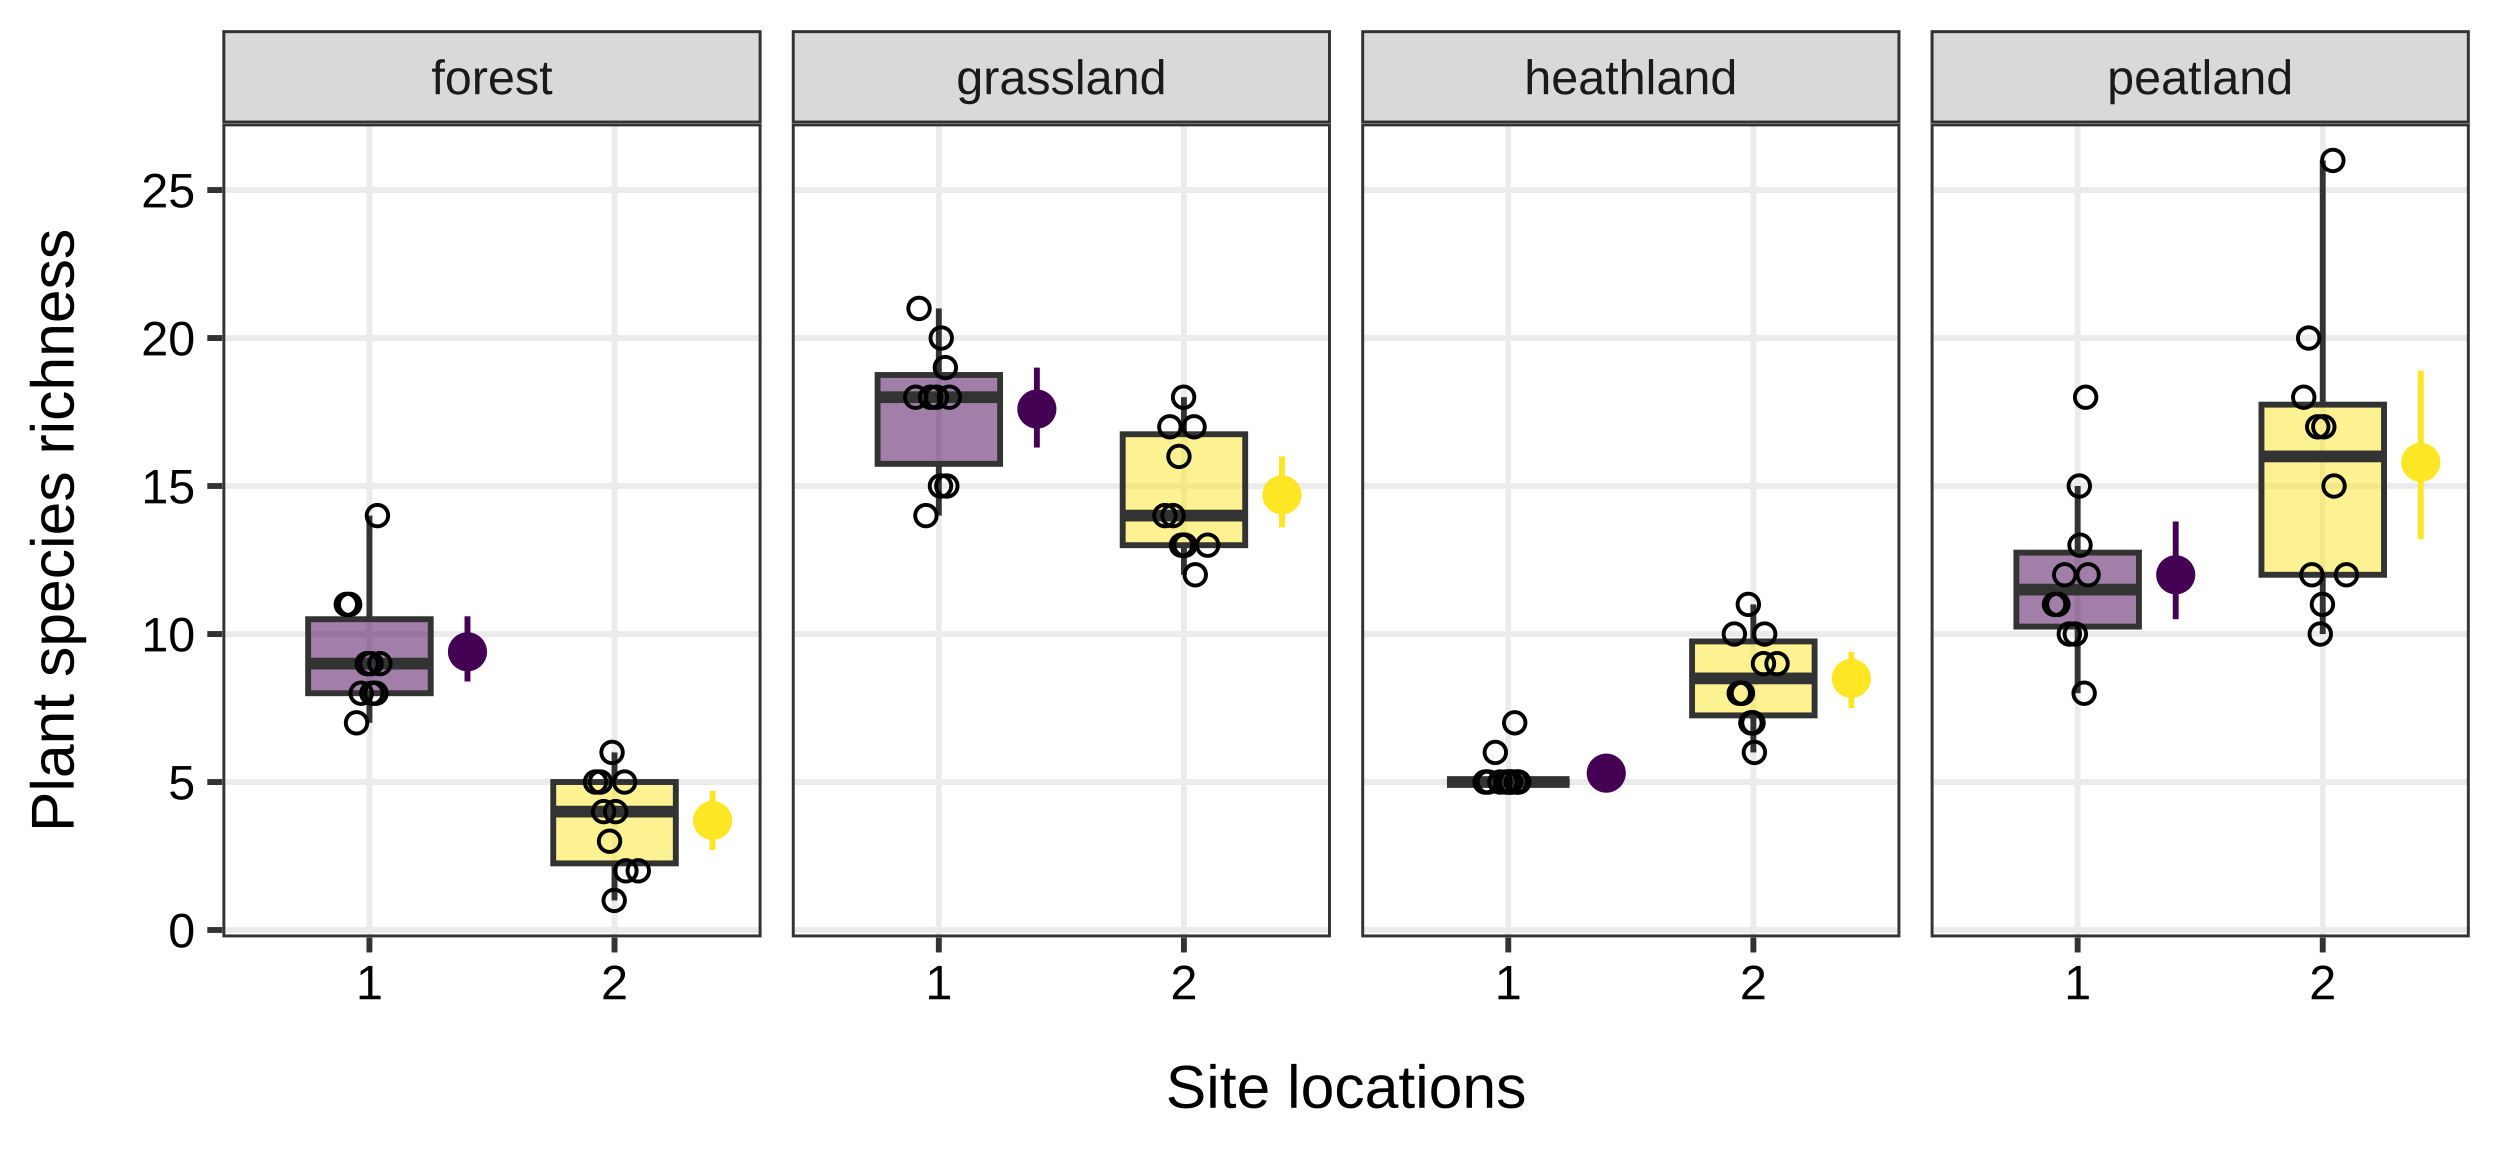
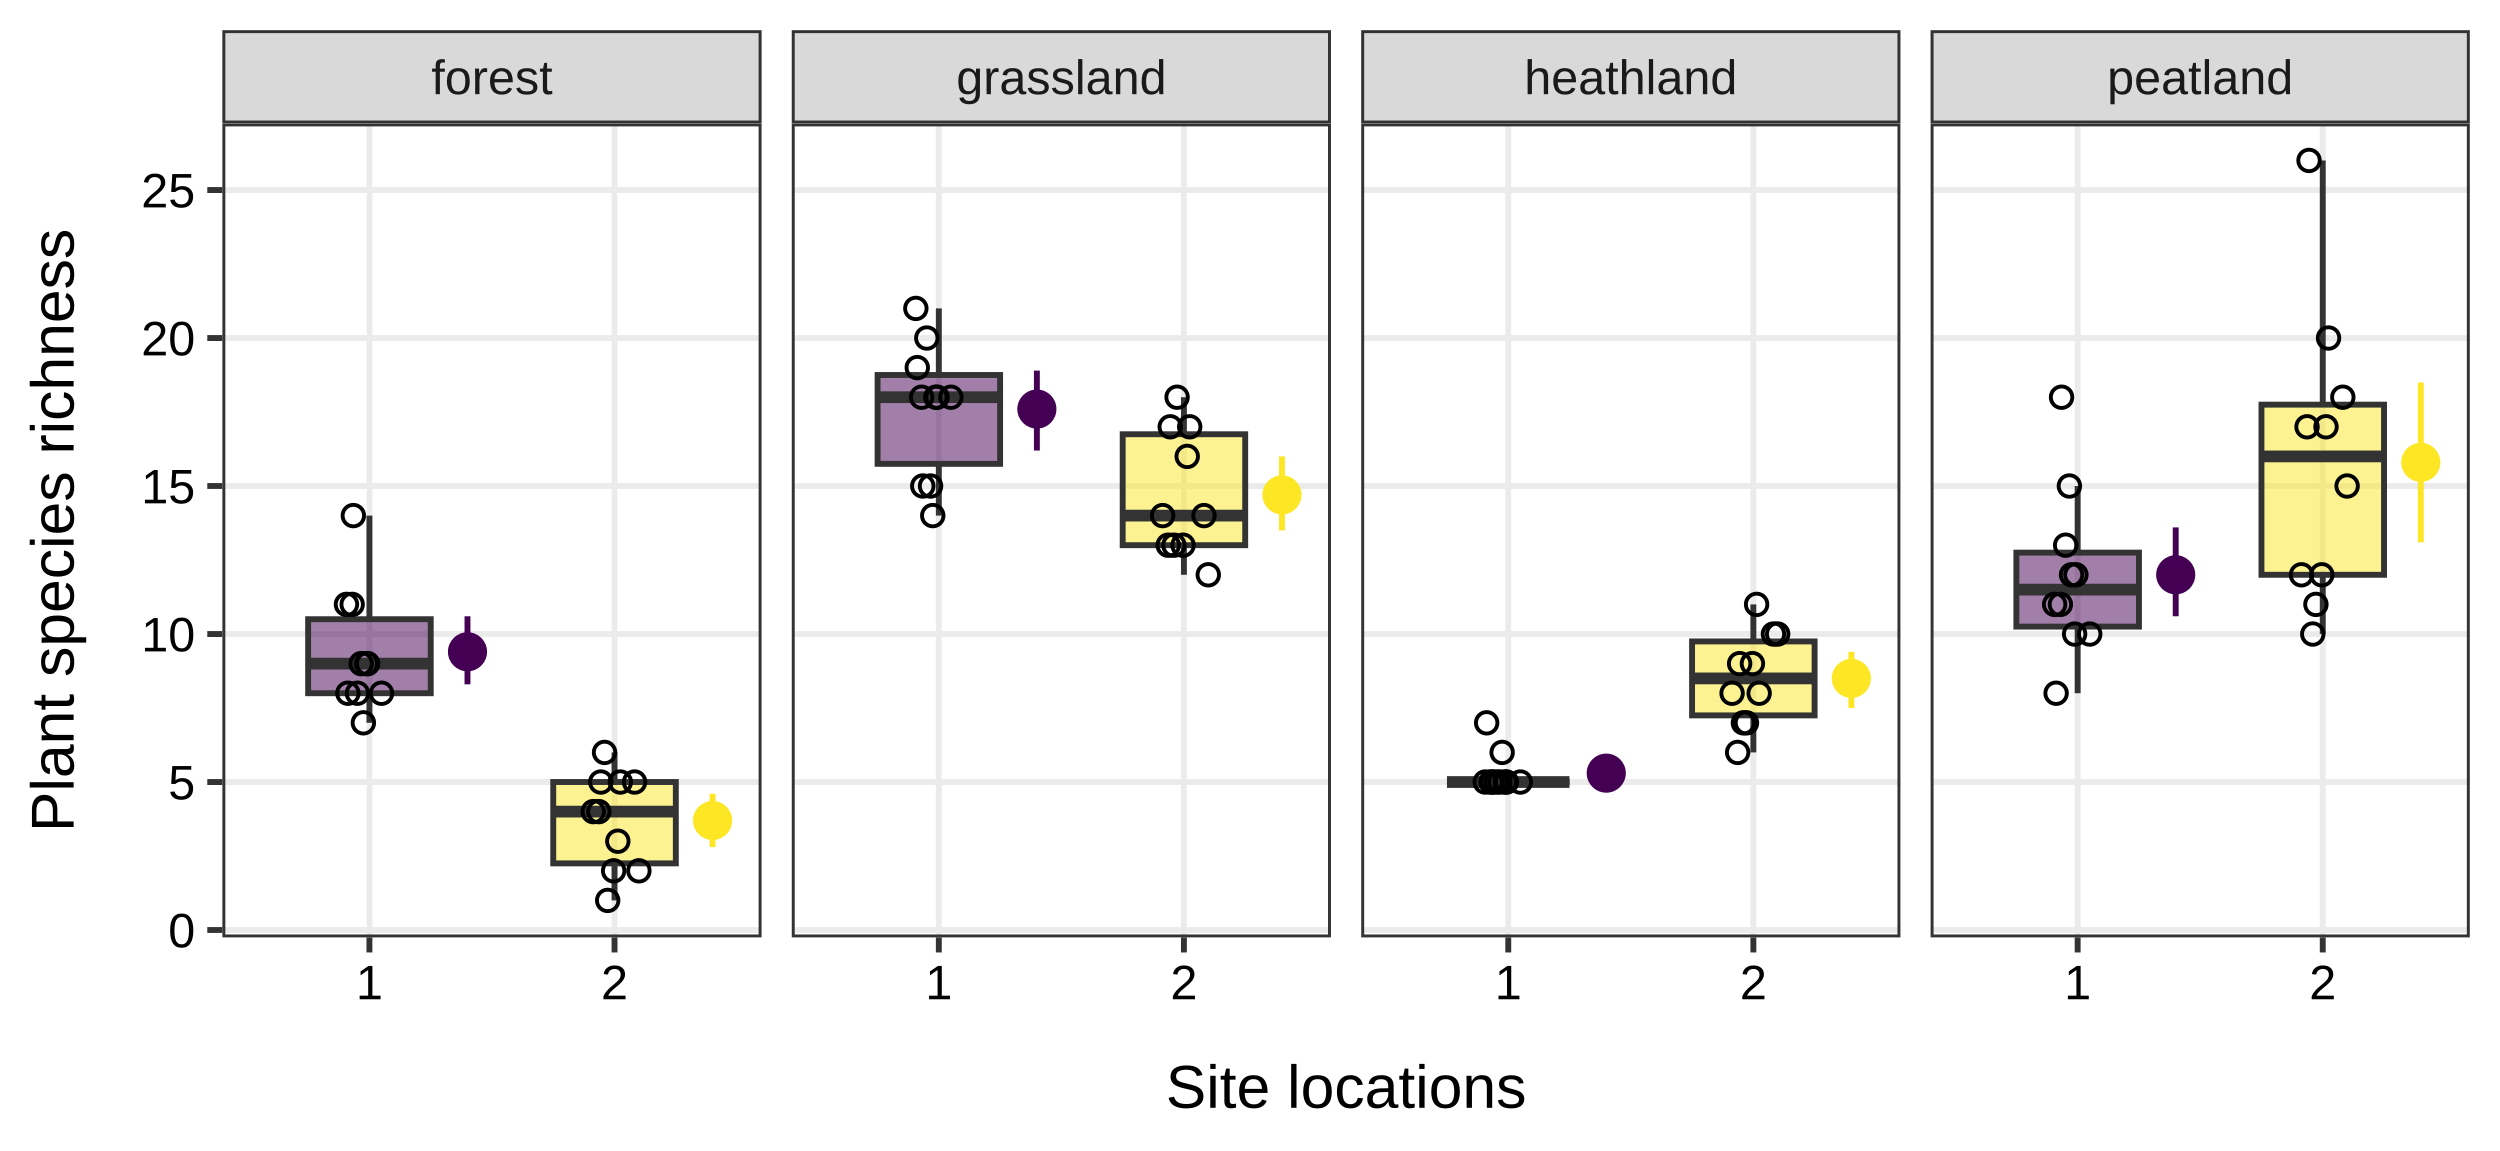
<svg xmlns="http://www.w3.org/2000/svg" width="453.60pt" height="208.80pt" viewBox="0 0 453.60 208.80">
  <g class="svglite">
    <defs>
      <style type="text/css">
    .svglite line, .svglite polyline, .svglite polygon, .svglite path, .svglite rect, .svglite circle {
      fill: none;
      stroke: #000000;
      stroke-linecap: round;
      stroke-linejoin: round;
      stroke-miterlimit: 10.00;
    }
    .svglite text {
      white-space: pre;
    }
    .svglite g.glyphgroup path {
      fill: inherit;
      stroke: none;
    }
  </style>
    </defs>
    <rect width="100%" height="100%" style="stroke: none; fill: #FFFFFF;" />
    <defs>
      <clipPath id="cpMC4wMHw0NTMuNjB8MC4wMHwyMDguODA=">
        <rect x="0.00" y="0.00" width="453.60" height="208.80" />
      </clipPath>
    </defs>
    <g clip-path="url(#cpMC4wMHw0NTMuNjB8MC4wMHwyMDguODA=)">
      <rect x="0.00" y="0.00" width="453.60" height="208.80" style="stroke-width: 1.07; stroke: #FFFFFF; fill: #FFFFFF;" />
    </g>
    <defs>
      <clipPath id="cpNDAuMzV8MTM4LjE4fDIyLjQwfDE3MC4wOA==">
        <rect x="40.35" y="22.40" width="97.83" height="147.68" />
      </clipPath>
    </defs>
    <g clip-path="url(#cpNDAuMzV8MTM4LjE4fDIyLjQwfDE3MC4wOA==)">
      <rect x="40.35" y="22.40" width="97.83" height="147.68" style="stroke-width: 1.07; stroke: none; fill: #FFFFFF;" />
      <polyline points="40.35,168.74 138.18,168.74 " style="stroke-width: 1.07; stroke: #EBEBEB; stroke-linecap: butt;" />
      <polyline points="40.35,141.89 138.18,141.89 " style="stroke-width: 1.07; stroke: #EBEBEB; stroke-linecap: butt;" />
      <polyline points="40.35,115.04 138.18,115.04 " style="stroke-width: 1.07; stroke: #EBEBEB; stroke-linecap: butt;" />
      <polyline points="40.35,88.18 138.18,88.18 " style="stroke-width: 1.07; stroke: #EBEBEB; stroke-linecap: butt;" />
      <polyline points="40.35,61.33 138.18,61.33 " style="stroke-width: 1.07; stroke: #EBEBEB; stroke-linecap: butt;" />
      <polyline points="40.35,34.48 138.18,34.48 " style="stroke-width: 1.07; stroke: #EBEBEB; stroke-linecap: butt;" />
      <polyline points="67.03,170.08 67.03,22.40 " style="stroke-width: 1.07; stroke: #EBEBEB; stroke-linecap: butt;" />
      <polyline points="111.50,170.08 111.50,22.40 " style="stroke-width: 1.07; stroke: #EBEBEB; stroke-linecap: butt;" />
      <line x1="67.03" y1="112.35" x2="67.03" y2="93.55" style="stroke-width: 1.07; stroke: #333333; stroke-linecap: butt;" />
      <line x1="67.03" y1="125.78" x2="67.03" y2="131.15" style="stroke-width: 1.07; stroke: #333333; stroke-linecap: butt;" />
      <polygon points="55.91,112.35 55.91,125.78 78.15,125.78 78.15,112.35 55.91,112.35 " style="stroke-width: 1.07; stroke: #333333; stroke-linecap: butt; stroke-linejoin: miter; fill: #440154; fill-opacity: 0.50;" />
      <line x1="55.91" y1="120.41" x2="78.15" y2="120.41" style="stroke-width: 2.13; stroke: #333333; stroke-linecap: butt; stroke-linejoin: miter;" />
      <line x1="111.50" y1="141.89" x2="111.50" y2="136.52" style="stroke-width: 1.07; stroke: #333333; stroke-linecap: butt;" />
      <line x1="111.50" y1="156.65" x2="111.50" y2="163.37" style="stroke-width: 1.07; stroke: #333333; stroke-linecap: butt;" />
      <polygon points="100.38,141.89 100.38,156.65 122.62,156.65 122.62,141.89 100.38,141.89 " style="stroke-width: 1.07; stroke: #333333; stroke-linecap: butt; stroke-linejoin: miter; fill: #FDE725; fill-opacity: 0.50;" />
      <line x1="100.38" y1="147.26" x2="122.62" y2="147.26" style="stroke-width: 2.13; stroke: #333333; stroke-linecap: butt; stroke-linejoin: miter;" />
-       <circle cx="62.83" cy="109.66" r="1.95" style="stroke-width: 0.71;" />
-       <circle cx="66.61" cy="120.41" r="1.95" style="stroke-width: 0.71;" />
-       <circle cx="63.44" cy="109.66" r="1.95" style="stroke-width: 0.71;" />
-       <circle cx="68.48" cy="93.55" r="1.95" style="stroke-width: 0.71;" />
-       <circle cx="67.33" cy="120.41" r="1.95" style="stroke-width: 0.71;" />
-       <circle cx="68.21" cy="125.78" r="1.95" style="stroke-width: 0.71;" />
-       <circle cx="67.47" cy="125.78" r="1.95" style="stroke-width: 0.71;" />
-       <circle cx="68.93" cy="120.41" r="1.95" style="stroke-width: 0.71;" />
-       <circle cx="64.69" cy="131.15" r="1.95" style="stroke-width: 0.71;" />
-       <circle cx="65.53" cy="125.78" r="1.95" style="stroke-width: 0.71;" />
-       <circle cx="113.33" cy="141.89" r="1.95" style="stroke-width: 0.71;" />
-       <circle cx="108.05" cy="141.89" r="1.95" style="stroke-width: 0.71;" />
-       <circle cx="109.53" cy="147.26" r="1.95" style="stroke-width: 0.71;" />
-       <circle cx="108.94" cy="141.89" r="1.95" style="stroke-width: 0.71;" />
-       <circle cx="111.44" cy="163.37" r="1.95" style="stroke-width: 0.71;" />
-       <circle cx="110.60" cy="152.63" r="1.95" style="stroke-width: 0.71;" />
-       <circle cx="113.56" cy="158.00" r="1.95" style="stroke-width: 0.71;" />
-       <circle cx="115.81" cy="158.00" r="1.95" style="stroke-width: 0.71;" />
-       <circle cx="111.05" cy="136.52" r="1.95" style="stroke-width: 0.71;" />
-       <circle cx="111.70" cy="147.26" r="1.95" style="stroke-width: 0.71;" />
-       <line x1="84.82" y1="123.64" x2="84.82" y2="111.81" style="stroke-width: 1.07; stroke: #440154; stroke-linecap: butt;" />
-       <line x1="129.29" y1="154.24" x2="129.29" y2="143.50" style="stroke-width: 1.07; stroke: #FDE725; stroke-linecap: butt;" />
+       <circle cx="63.90" cy="109.66" r="1.95" style="stroke-width: 0.71;" />
+       <circle cx="66.49" cy="120.41" r="1.95" style="stroke-width: 0.71;" />
+       <circle cx="62.86" cy="109.66" r="1.95" style="stroke-width: 0.71;" />
+       <circle cx="64.11" cy="93.55" r="1.95" style="stroke-width: 0.71;" />
+       <circle cx="65.53" cy="120.41" r="1.95" style="stroke-width: 0.71;" />
+       <circle cx="63.12" cy="125.78" r="1.95" style="stroke-width: 0.71;" />
+       <circle cx="64.85" cy="125.78" r="1.95" style="stroke-width: 0.71;" />
+       <circle cx="66.71" cy="120.41" r="1.95" style="stroke-width: 0.71;" />
+       <circle cx="65.93" cy="131.15" r="1.95" style="stroke-width: 0.71;" />
+       <circle cx="69.22" cy="125.78" r="1.95" style="stroke-width: 0.71;" />
+       <circle cx="109.01" cy="141.89" r="1.95" style="stroke-width: 0.71;" />
+       <circle cx="115.14" cy="141.89" r="1.95" style="stroke-width: 0.71;" />
+       <circle cx="107.64" cy="147.26" r="1.95" style="stroke-width: 0.71;" />
+       <circle cx="112.55" cy="141.89" r="1.95" style="stroke-width: 0.71;" />
+       <circle cx="110.26" cy="163.37" r="1.95" style="stroke-width: 0.71;" />
+       <circle cx="112.10" cy="152.63" r="1.95" style="stroke-width: 0.71;" />
+       <circle cx="115.92" cy="158.00" r="1.95" style="stroke-width: 0.71;" />
+       <circle cx="111.34" cy="158.00" r="1.95" style="stroke-width: 0.71;" />
+       <circle cx="109.69" cy="136.52" r="1.95" style="stroke-width: 0.71;" />
+       <circle cx="108.65" cy="147.26" r="1.95" style="stroke-width: 0.71;" />
+       <line x1="84.82" y1="124.16" x2="84.82" y2="111.81" style="stroke-width: 1.07; stroke: #440154; stroke-linecap: butt;" />
+       <line x1="129.29" y1="153.70" x2="129.29" y2="144.03" style="stroke-width: 1.07; stroke: #FDE725; stroke-linecap: butt;" />
      <circle cx="84.82" cy="118.26" r="2.84" style="stroke-width: 1.42; stroke: #440154; fill: #440154;" />
      <circle cx="129.29" cy="148.87" r="2.84" style="stroke-width: 1.42; stroke: #FDE725; fill: #FDE725;" />
      <rect x="40.35" y="22.40" width="97.83" height="147.68" style="stroke-width: 1.07; stroke: #333333;" />
    </g>
    <g clip-path="url(#cpMC4wMHw0NTMuNjB8MC4wMHwyMDguODA=)">
</g>
    <defs>
      <clipPath id="cpMTQzLjY2fDI0MS41MHwyMi40MHwxNzAuMDg=">
        <rect x="143.66" y="22.40" width="97.83" height="147.68" />
      </clipPath>
    </defs>
    <g clip-path="url(#cpMTQzLjY2fDI0MS41MHwyMi40MHwxNzAuMDg=)">
      <rect x="143.66" y="22.40" width="97.83" height="147.68" style="stroke-width: 1.07; stroke: none; fill: #FFFFFF;" />
      <polyline points="143.66,168.74 241.50,168.74 " style="stroke-width: 1.07; stroke: #EBEBEB; stroke-linecap: butt;" />
      <polyline points="143.66,141.89 241.50,141.89 " style="stroke-width: 1.07; stroke: #EBEBEB; stroke-linecap: butt;" />
      <polyline points="143.66,115.04 241.50,115.04 " style="stroke-width: 1.07; stroke: #EBEBEB; stroke-linecap: butt;" />
      <polyline points="143.66,88.18 241.50,88.18 " style="stroke-width: 1.07; stroke: #EBEBEB; stroke-linecap: butt;" />
      <polyline points="143.66,61.33 241.50,61.33 " style="stroke-width: 1.07; stroke: #EBEBEB; stroke-linecap: butt;" />
      <polyline points="143.66,34.48 241.50,34.48 " style="stroke-width: 1.07; stroke: #EBEBEB; stroke-linecap: butt;" />
      <polyline points="170.34,170.08 170.34,22.40 " style="stroke-width: 1.07; stroke: #EBEBEB; stroke-linecap: butt;" />
      <polyline points="214.81,170.08 214.81,22.40 " style="stroke-width: 1.07; stroke: #EBEBEB; stroke-linecap: butt;" />
      <line x1="170.34" y1="68.04" x2="170.34" y2="55.96" style="stroke-width: 1.07; stroke: #333333; stroke-linecap: butt;" />
      <line x1="170.34" y1="84.16" x2="170.34" y2="93.55" style="stroke-width: 1.07; stroke: #333333; stroke-linecap: butt;" />
      <polygon points="159.23,68.04 159.23,84.16 181.46,84.16 181.46,68.04 159.23,68.04 " style="stroke-width: 1.07; stroke: #333333; stroke-linecap: butt; stroke-linejoin: miter; fill: #440154; fill-opacity: 0.50;" />
      <line x1="159.23" y1="72.07" x2="181.46" y2="72.07" style="stroke-width: 2.13; stroke: #333333; stroke-linecap: butt; stroke-linejoin: miter;" />
      <line x1="214.81" y1="78.79" x2="214.81" y2="72.07" style="stroke-width: 1.07; stroke: #333333; stroke-linecap: butt;" />
      <line x1="214.81" y1="98.92" x2="214.81" y2="104.29" style="stroke-width: 1.07; stroke: #333333; stroke-linecap: butt;" />
      <polygon points="203.70,78.79 203.70,98.92 225.93,98.92 225.93,78.79 203.70,78.79 " style="stroke-width: 1.07; stroke: #333333; stroke-linecap: butt; stroke-linejoin: miter; fill: #FDE725; fill-opacity: 0.50;" />
      <line x1="203.70" y1="93.55" x2="225.93" y2="93.55" style="stroke-width: 2.13; stroke: #333333; stroke-linecap: butt; stroke-linejoin: miter;" />
-       <circle cx="166.14" cy="72.07" r="1.95" style="stroke-width: 0.71;" />
-       <circle cx="169.92" cy="72.07" r="1.95" style="stroke-width: 0.71;" />
-       <circle cx="166.75" cy="55.96" r="1.95" style="stroke-width: 0.71;" />
-       <circle cx="171.79" cy="88.18" r="1.95" style="stroke-width: 0.71;" />
-       <circle cx="170.64" cy="88.18" r="1.95" style="stroke-width: 0.71;" />
-       <circle cx="171.52" cy="66.70" r="1.95" style="stroke-width: 0.71;" />
-       <circle cx="170.78" cy="61.33" r="1.95" style="stroke-width: 0.71;" />
-       <circle cx="172.25" cy="72.07" r="1.95" style="stroke-width: 0.71;" />
-       <circle cx="168.00" cy="93.55" r="1.95" style="stroke-width: 0.71;" />
-       <circle cx="168.84" cy="72.07" r="1.95" style="stroke-width: 0.71;" />
-       <circle cx="216.65" cy="77.44" r="1.95" style="stroke-width: 0.71;" />
-       <circle cx="211.36" cy="93.55" r="1.95" style="stroke-width: 0.71;" />
-       <circle cx="212.84" cy="93.55" r="1.95" style="stroke-width: 0.71;" />
-       <circle cx="212.26" cy="77.44" r="1.95" style="stroke-width: 0.71;" />
-       <circle cx="214.75" cy="72.07" r="1.95" style="stroke-width: 0.71;" />
-       <circle cx="213.91" cy="82.81" r="1.95" style="stroke-width: 0.71;" />
-       <circle cx="216.87" cy="104.29" r="1.95" style="stroke-width: 0.71;" />
-       <circle cx="219.12" cy="98.92" r="1.95" style="stroke-width: 0.71;" />
-       <circle cx="214.37" cy="98.92" r="1.95" style="stroke-width: 0.71;" />
-       <circle cx="215.01" cy="98.92" r="1.95" style="stroke-width: 0.71;" />
-       <line x1="188.13" y1="81.20" x2="188.13" y2="66.70" style="stroke-width: 1.07; stroke: #440154; stroke-linecap: butt;" />
-       <line x1="232.60" y1="95.70" x2="232.60" y2="82.81" style="stroke-width: 1.07; stroke: #FDE725; stroke-linecap: butt;" />
+       <circle cx="167.22" cy="72.07" r="1.95" style="stroke-width: 0.71;" />
+       <circle cx="169.80" cy="72.07" r="1.95" style="stroke-width: 0.71;" />
+       <circle cx="166.17" cy="55.96" r="1.95" style="stroke-width: 0.71;" />
+       <circle cx="167.43" cy="88.18" r="1.95" style="stroke-width: 0.71;" />
+       <circle cx="168.84" cy="88.18" r="1.95" style="stroke-width: 0.71;" />
+       <circle cx="166.43" cy="66.70" r="1.95" style="stroke-width: 0.71;" />
+       <circle cx="168.16" cy="61.33" r="1.95" style="stroke-width: 0.71;" />
+       <circle cx="170.03" cy="72.07" r="1.95" style="stroke-width: 0.71;" />
+       <circle cx="169.24" cy="93.55" r="1.95" style="stroke-width: 0.71;" />
+       <circle cx="172.53" cy="72.07" r="1.95" style="stroke-width: 0.71;" />
+       <circle cx="212.33" cy="77.44" r="1.95" style="stroke-width: 0.71;" />
+       <circle cx="218.45" cy="93.55" r="1.95" style="stroke-width: 0.71;" />
+       <circle cx="210.95" cy="93.55" r="1.95" style="stroke-width: 0.71;" />
+       <circle cx="215.86" cy="77.44" r="1.95" style="stroke-width: 0.71;" />
+       <circle cx="213.57" cy="72.07" r="1.95" style="stroke-width: 0.71;" />
+       <circle cx="215.41" cy="82.81" r="1.95" style="stroke-width: 0.71;" />
+       <circle cx="219.23" cy="104.29" r="1.95" style="stroke-width: 0.71;" />
+       <circle cx="214.65" cy="98.92" r="1.95" style="stroke-width: 0.71;" />
+       <circle cx="213.00" cy="98.92" r="1.95" style="stroke-width: 0.71;" />
+       <circle cx="211.96" cy="98.92" r="1.95" style="stroke-width: 0.71;" />
+       <line x1="188.13" y1="81.74" x2="188.13" y2="67.24" style="stroke-width: 1.07; stroke: #440154; stroke-linecap: butt;" />
+       <line x1="232.60" y1="96.24" x2="232.60" y2="82.81" style="stroke-width: 1.07; stroke: #FDE725; stroke-linecap: butt;" />
      <circle cx="188.13" cy="74.22" r="2.84" style="stroke-width: 1.42; stroke: #440154; fill: #440154;" />
      <circle cx="232.60" cy="89.79" r="2.84" style="stroke-width: 1.42; stroke: #FDE725; fill: #FDE725;" />
      <rect x="143.66" y="22.40" width="97.83" height="147.68" style="stroke-width: 1.07; stroke: #333333;" />
    </g>
    <g clip-path="url(#cpMC4wMHw0NTMuNjB8MC4wMHwyMDguODA=)">
</g>
    <defs>
      <clipPath id="cpMjQ2Ljk4fDM0NC44MXwyMi40MHwxNzAuMDg=">
        <rect x="246.98" y="22.40" width="97.83" height="147.68" />
      </clipPath>
    </defs>
    <g clip-path="url(#cpMjQ2Ljk4fDM0NC44MXwyMi40MHwxNzAuMDg=)">
      <rect x="246.98" y="22.40" width="97.83" height="147.68" style="stroke-width: 1.07; stroke: none; fill: #FFFFFF;" />
      <polyline points="246.98,168.74 344.81,168.74 " style="stroke-width: 1.07; stroke: #EBEBEB; stroke-linecap: butt;" />
      <polyline points="246.98,141.89 344.81,141.89 " style="stroke-width: 1.07; stroke: #EBEBEB; stroke-linecap: butt;" />
      <polyline points="246.98,115.04 344.81,115.04 " style="stroke-width: 1.07; stroke: #EBEBEB; stroke-linecap: butt;" />
      <polyline points="246.98,88.18 344.81,88.18 " style="stroke-width: 1.07; stroke: #EBEBEB; stroke-linecap: butt;" />
      <polyline points="246.98,61.33 344.81,61.33 " style="stroke-width: 1.07; stroke: #EBEBEB; stroke-linecap: butt;" />
      <polyline points="246.98,34.48 344.81,34.48 " style="stroke-width: 1.07; stroke: #EBEBEB; stroke-linecap: butt;" />
      <polyline points="273.66,170.08 273.66,22.40 " style="stroke-width: 1.07; stroke: #EBEBEB; stroke-linecap: butt;" />
      <polyline points="318.13,170.08 318.13,22.40 " style="stroke-width: 1.07; stroke: #EBEBEB; stroke-linecap: butt;" />
      <line x1="273.66" y1="141.89" x2="273.66" y2="141.89" style="stroke-width: 1.07; stroke: #333333; stroke-linecap: butt;" />
      <line x1="273.66" y1="141.89" x2="273.66" y2="141.89" style="stroke-width: 1.07; stroke: #333333; stroke-linecap: butt;" />
      <polygon points="262.54,141.89 262.54,141.89 284.77,141.89 284.77,141.89 262.54,141.89 " style="stroke-width: 1.07; stroke: #333333; stroke-linecap: butt; stroke-linejoin: miter; fill: #440154; fill-opacity: 0.50;" />
      <line x1="262.54" y1="141.89" x2="284.77" y2="141.89" style="stroke-width: 2.13; stroke: #333333; stroke-linecap: butt; stroke-linejoin: miter;" />
      <line x1="318.13" y1="116.38" x2="318.13" y2="109.66" style="stroke-width: 1.07; stroke: #333333; stroke-linecap: butt;" />
      <line x1="318.13" y1="129.80" x2="318.13" y2="136.52" style="stroke-width: 1.07; stroke: #333333; stroke-linecap: butt;" />
      <polygon points="307.01,116.38 307.01,129.80 329.24,129.80 329.24,116.38 307.01,116.38 " style="stroke-width: 1.07; stroke: #333333; stroke-linecap: butt; stroke-linejoin: miter; fill: #FDE725; fill-opacity: 0.50;" />
      <line x1="307.01" y1="123.09" x2="329.24" y2="123.09" style="stroke-width: 2.13; stroke: #333333; stroke-linecap: butt; stroke-linejoin: miter;" />
-       <circle cx="269.45" cy="141.89" r="1.95" style="stroke-width: 0.71;" />
-       <circle cx="273.23" cy="141.89" r="1.95" style="stroke-width: 0.71;" />
-       <circle cx="270.06" cy="141.89" r="1.95" style="stroke-width: 0.71;" />
-       <circle cx="275.11" cy="141.89" r="1.95" style="stroke-width: 0.71;" />
-       <circle cx="273.96" cy="141.89" r="1.95" style="stroke-width: 0.71;" />
-       <circle cx="274.83" cy="131.15" r="1.95" style="stroke-width: 0.71;" />
-       <circle cx="274.09" cy="141.89" r="1.95" style="stroke-width: 0.71;" />
-       <circle cx="275.56" cy="141.89" r="1.95" style="stroke-width: 0.71;" />
-       <circle cx="271.31" cy="136.52" r="1.95" style="stroke-width: 0.71;" />
+       <circle cx="270.53" cy="141.89" r="1.95" style="stroke-width: 0.71;" />
+       <circle cx="273.11" cy="141.89" r="1.95" style="stroke-width: 0.71;" />
+       <circle cx="269.48" cy="141.89" r="1.95" style="stroke-width: 0.71;" />
+       <circle cx="270.74" cy="141.89" r="1.95" style="stroke-width: 0.71;" />
      <circle cx="272.15" cy="141.89" r="1.95" style="stroke-width: 0.71;" />
-       <circle cx="319.96" cy="120.41" r="1.95" style="stroke-width: 0.71;" />
-       <circle cx="314.68" cy="115.04" r="1.95" style="stroke-width: 0.71;" />
-       <circle cx="316.15" cy="125.78" r="1.95" style="stroke-width: 0.71;" />
-       <circle cx="315.57" cy="125.78" r="1.95" style="stroke-width: 0.71;" />
-       <circle cx="318.07" cy="131.15" r="1.95" style="stroke-width: 0.71;" />
-       <circle cx="317.22" cy="109.66" r="1.95" style="stroke-width: 0.71;" />
-       <circle cx="320.18" cy="115.04" r="1.95" style="stroke-width: 0.71;" />
-       <circle cx="322.43" cy="120.41" r="1.95" style="stroke-width: 0.71;" />
-       <circle cx="317.68" cy="131.15" r="1.95" style="stroke-width: 0.71;" />
-       <circle cx="318.32" cy="136.52" r="1.95" style="stroke-width: 0.71;" />
-       <line x1="291.44" y1="141.89" x2="291.44" y2="137.59" style="stroke-width: 1.07; stroke: #440154; stroke-linecap: butt;" />
+       <circle cx="269.74" cy="131.15" r="1.95" style="stroke-width: 0.71;" />
+       <circle cx="271.47" cy="141.89" r="1.95" style="stroke-width: 0.71;" />
+       <circle cx="273.34" cy="141.89" r="1.95" style="stroke-width: 0.71;" />
+       <circle cx="272.55" cy="136.52" r="1.95" style="stroke-width: 0.71;" />
+       <circle cx="275.85" cy="141.89" r="1.95" style="stroke-width: 0.71;" />
+       <circle cx="315.64" cy="120.41" r="1.95" style="stroke-width: 0.71;" />
+       <circle cx="321.77" cy="115.04" r="1.95" style="stroke-width: 0.71;" />
+       <circle cx="314.27" cy="125.78" r="1.95" style="stroke-width: 0.71;" />
+       <circle cx="319.18" cy="125.78" r="1.95" style="stroke-width: 0.71;" />
+       <circle cx="316.88" cy="131.15" r="1.95" style="stroke-width: 0.71;" />
+       <circle cx="318.72" cy="109.66" r="1.95" style="stroke-width: 0.71;" />
+       <circle cx="322.54" cy="115.04" r="1.95" style="stroke-width: 0.71;" />
+       <circle cx="317.96" cy="120.41" r="1.95" style="stroke-width: 0.71;" />
+       <circle cx="316.32" cy="131.15" r="1.95" style="stroke-width: 0.71;" />
+       <circle cx="315.28" cy="136.52" r="1.95" style="stroke-width: 0.71;" />
+       <line x1="291.44" y1="141.89" x2="291.44" y2="138.11" style="stroke-width: 1.07; stroke: #440154; stroke-linecap: butt;" />
      <line x1="335.91" y1="128.46" x2="335.91" y2="118.26" style="stroke-width: 1.07; stroke: #FDE725; stroke-linecap: butt;" />
      <circle cx="291.44" cy="140.28" r="2.84" style="stroke-width: 1.42; stroke: #440154; fill: #440154;" />
      <circle cx="335.91" cy="123.09" r="2.84" style="stroke-width: 1.42; stroke: #FDE725; fill: #FDE725;" />
      <rect x="246.98" y="22.40" width="97.83" height="147.68" style="stroke-width: 1.07; stroke: #333333;" />
    </g>
    <g clip-path="url(#cpMC4wMHw0NTMuNjB8MC4wMHwyMDguODA=)">
</g>
    <defs>
      <clipPath id="cpMzUwLjI5fDQ0OC4xMnwyMi40MHwxNzAuMDg=">
        <rect x="350.29" y="22.40" width="97.83" height="147.68" />
      </clipPath>
    </defs>
    <g clip-path="url(#cpMzUwLjI5fDQ0OC4xMnwyMi40MHwxNzAuMDg=)">
      <rect x="350.29" y="22.40" width="97.83" height="147.68" style="stroke-width: 1.07; stroke: none; fill: #FFFFFF;" />
      <polyline points="350.29,168.74 448.12,168.74 " style="stroke-width: 1.07; stroke: #EBEBEB; stroke-linecap: butt;" />
      <polyline points="350.29,141.89 448.12,141.89 " style="stroke-width: 1.07; stroke: #EBEBEB; stroke-linecap: butt;" />
      <polyline points="350.29,115.04 448.12,115.04 " style="stroke-width: 1.07; stroke: #EBEBEB; stroke-linecap: butt;" />
      <polyline points="350.29,88.18 448.12,88.18 " style="stroke-width: 1.07; stroke: #EBEBEB; stroke-linecap: butt;" />
      <polyline points="350.29,61.33 448.12,61.33 " style="stroke-width: 1.07; stroke: #EBEBEB; stroke-linecap: butt;" />
      <polyline points="350.29,34.48 448.12,34.48 " style="stroke-width: 1.07; stroke: #EBEBEB; stroke-linecap: butt;" />
      <polyline points="376.97,170.08 376.97,22.40 " style="stroke-width: 1.07; stroke: #EBEBEB; stroke-linecap: butt;" />
      <polyline points="421.44,170.08 421.44,22.40 " style="stroke-width: 1.07; stroke: #EBEBEB; stroke-linecap: butt;" />
      <line x1="376.97" y1="100.27" x2="376.97" y2="88.18" style="stroke-width: 1.07; stroke: #333333; stroke-linecap: butt;" />
      <line x1="376.97" y1="113.69" x2="376.97" y2="125.78" style="stroke-width: 1.07; stroke: #333333; stroke-linecap: butt;" />
      <polygon points="365.85,100.27 365.85,113.69 388.09,113.69 388.09,100.27 365.85,100.27 " style="stroke-width: 1.07; stroke: #333333; stroke-linecap: butt; stroke-linejoin: miter; fill: #440154; fill-opacity: 0.50;" />
      <line x1="365.85" y1="106.98" x2="388.09" y2="106.98" style="stroke-width: 2.13; stroke: #333333; stroke-linecap: butt; stroke-linejoin: miter;" />
      <line x1="421.44" y1="73.42" x2="421.44" y2="29.11" style="stroke-width: 1.07; stroke: #333333; stroke-linecap: butt;" />
      <line x1="421.44" y1="104.29" x2="421.44" y2="115.04" style="stroke-width: 1.07; stroke: #333333; stroke-linecap: butt;" />
      <polygon points="410.32,73.42 410.32,104.29 432.56,104.29 432.56,73.42 410.32,73.42 " style="stroke-width: 1.07; stroke: #333333; stroke-linecap: butt; stroke-linejoin: miter; fill: #FDE725; fill-opacity: 0.50;" />
      <line x1="410.32" y1="82.81" x2="432.56" y2="82.81" style="stroke-width: 2.13; stroke: #333333; stroke-linecap: butt; stroke-linejoin: miter;" />
-       <circle cx="372.77" cy="109.66" r="1.95" style="stroke-width: 0.71;" />
-       <circle cx="376.55" cy="115.04" r="1.95" style="stroke-width: 0.71;" />
-       <circle cx="373.38" cy="109.66" r="1.95" style="stroke-width: 0.71;" />
-       <circle cx="378.42" cy="72.07" r="1.95" style="stroke-width: 0.71;" />
-       <circle cx="377.27" cy="88.18" r="1.95" style="stroke-width: 0.71;" />
-       <circle cx="378.15" cy="125.78" r="1.95" style="stroke-width: 0.71;" />
-       <circle cx="377.40" cy="98.92" r="1.95" style="stroke-width: 0.71;" />
-       <circle cx="378.87" cy="104.29" r="1.95" style="stroke-width: 0.71;" />
-       <circle cx="374.62" cy="104.29" r="1.95" style="stroke-width: 0.71;" />
-       <circle cx="375.46" cy="115.04" r="1.95" style="stroke-width: 0.71;" />
-       <circle cx="423.27" cy="29.11" r="1.95" style="stroke-width: 0.71;" />
-       <circle cx="417.99" cy="72.07" r="1.95" style="stroke-width: 0.71;" />
-       <circle cx="419.47" cy="104.29" r="1.95" style="stroke-width: 0.71;" />
-       <circle cx="418.88" cy="61.33" r="1.95" style="stroke-width: 0.71;" />
-       <circle cx="421.38" cy="109.66" r="1.95" style="stroke-width: 0.71;" />
-       <circle cx="420.53" cy="77.44" r="1.95" style="stroke-width: 0.71;" />
-       <circle cx="423.49" cy="88.18" r="1.95" style="stroke-width: 0.71;" />
-       <circle cx="425.74" cy="104.29" r="1.95" style="stroke-width: 0.71;" />
-       <circle cx="420.99" cy="115.04" r="1.95" style="stroke-width: 0.71;" />
-       <circle cx="421.63" cy="77.44" r="1.95" style="stroke-width: 0.71;" />
-       <line x1="394.76" y1="112.35" x2="394.76" y2="94.61" style="stroke-width: 1.07; stroke: #440154; stroke-linecap: butt;" />
-       <line x1="439.23" y1="97.85" x2="439.23" y2="67.24" style="stroke-width: 1.07; stroke: #FDE725; stroke-linecap: butt;" />
+       <circle cx="373.84" cy="109.66" r="1.95" style="stroke-width: 0.71;" />
+       <circle cx="376.42" cy="115.04" r="1.95" style="stroke-width: 0.71;" />
+       <circle cx="372.79" cy="109.66" r="1.95" style="stroke-width: 0.71;" />
+       <circle cx="374.05" cy="72.07" r="1.95" style="stroke-width: 0.71;" />
+       <circle cx="375.47" cy="88.18" r="1.95" style="stroke-width: 0.71;" />
+       <circle cx="373.06" cy="125.78" r="1.95" style="stroke-width: 0.71;" />
+       <circle cx="374.79" cy="98.92" r="1.95" style="stroke-width: 0.71;" />
+       <circle cx="376.65" cy="104.29" r="1.95" style="stroke-width: 0.71;" />
+       <circle cx="375.86" cy="104.29" r="1.95" style="stroke-width: 0.71;" />
+       <circle cx="379.16" cy="115.04" r="1.95" style="stroke-width: 0.71;" />
+       <circle cx="418.95" cy="29.11" r="1.95" style="stroke-width: 0.71;" />
+       <circle cx="425.08" cy="72.07" r="1.95" style="stroke-width: 0.71;" />
+       <circle cx="417.58" cy="104.29" r="1.95" style="stroke-width: 0.71;" />
+       <circle cx="422.49" cy="61.33" r="1.95" style="stroke-width: 0.71;" />
+       <circle cx="420.20" cy="109.66" r="1.95" style="stroke-width: 0.71;" />
+       <circle cx="422.03" cy="77.44" r="1.95" style="stroke-width: 0.71;" />
+       <circle cx="425.86" cy="88.18" r="1.95" style="stroke-width: 0.71;" />
+       <circle cx="421.27" cy="104.29" r="1.95" style="stroke-width: 0.71;" />
+       <circle cx="419.63" cy="115.04" r="1.95" style="stroke-width: 0.71;" />
+       <circle cx="418.59" cy="77.44" r="1.95" style="stroke-width: 0.71;" />
+       <line x1="394.76" y1="111.81" x2="394.76" y2="95.69" style="stroke-width: 1.07; stroke: #440154; stroke-linecap: butt;" />
+       <line x1="439.23" y1="98.39" x2="439.23" y2="69.39" style="stroke-width: 1.07; stroke: #FDE725; stroke-linecap: butt;" />
      <circle cx="394.76" cy="104.29" r="2.84" style="stroke-width: 1.42; stroke: #440154; fill: #440154;" />
      <circle cx="439.23" cy="83.89" r="2.84" style="stroke-width: 1.42; stroke: #FDE725; fill: #FDE725;" />
      <rect x="350.29" y="22.40" width="97.83" height="147.68" style="stroke-width: 1.07; stroke: #333333;" />
    </g>
    <g clip-path="url(#cpMC4wMHw0NTMuNjB8MC4wMHwyMDguODA=)">
</g>
    <defs>
      <clipPath id="cpNDAuMzV8MTM4LjE4fDUuNDh8MjIuNDA=">
        <rect x="40.35" y="5.48" width="97.83" height="16.92" />
      </clipPath>
    </defs>
    <g clip-path="url(#cpNDAuMzV8MTM4LjE4fDUuNDh8MjIuNDA=)">
      <rect x="40.35" y="5.48" width="97.83" height="16.92" style="stroke-width: 1.07; stroke: #333333; fill: #D9D9D9;" />
      <text x="89.27" y="17.09" text-anchor="middle" style="font-size: 8.80px;fill: #1A1A1A; font-family: &quot;Arial&quot;;" textLength="21.98px" lengthAdjust="spacingAndGlyphs">forest</text>
    </g>
    <g clip-path="url(#cpMC4wMHw0NTMuNjB8MC4wMHwyMDguODA=)">
</g>
    <defs>
      <clipPath id="cpMTQzLjY2fDI0MS41MHw1LjQ4fDIyLjQw">
        <rect x="143.66" y="5.48" width="97.83" height="16.92" />
      </clipPath>
    </defs>
    <g clip-path="url(#cpMTQzLjY2fDI0MS41MHw1LjQ4fDIyLjQw)">
      <rect x="143.66" y="5.48" width="97.83" height="16.92" style="stroke-width: 1.07; stroke: #333333; fill: #D9D9D9;" />
      <text x="192.58" y="17.09" text-anchor="middle" style="font-size: 8.80px;fill: #1A1A1A; font-family: &quot;Arial&quot;;" textLength="38.14px" lengthAdjust="spacingAndGlyphs">grassland</text>
    </g>
    <g clip-path="url(#cpMC4wMHw0NTMuNjB8MC4wMHwyMDguODA=)">
</g>
    <defs>
      <clipPath id="cpMjQ2Ljk4fDM0NC44MXw1LjQ4fDIyLjQw">
        <rect x="246.98" y="5.48" width="97.83" height="16.92" />
      </clipPath>
    </defs>
    <g clip-path="url(#cpMjQ2Ljk4fDM0NC44MXw1LjQ4fDIyLjQw)">
      <rect x="246.98" y="5.48" width="97.83" height="16.92" style="stroke-width: 1.07; stroke: #333333; fill: #D9D9D9;" />
      <text x="295.89" y="17.09" text-anchor="middle" style="font-size: 8.80px;fill: #1A1A1A; font-family: &quot;Arial&quot;;" textLength="38.62px" lengthAdjust="spacingAndGlyphs">heathland</text>
    </g>
    <g clip-path="url(#cpMC4wMHw0NTMuNjB8MC4wMHwyMDguODA=)">
</g>
    <defs>
      <clipPath id="cpMzUwLjI5fDQ0OC4xMnw1LjQ4fDIyLjQw">
        <rect x="350.29" y="5.48" width="97.83" height="16.92" />
      </clipPath>
    </defs>
    <g clip-path="url(#cpMzUwLjI5fDQ0OC4xMnw1LjQ4fDIyLjQw)">
      <rect x="350.29" y="5.48" width="97.83" height="16.92" style="stroke-width: 1.07; stroke: #333333; fill: #D9D9D9;" />
      <text x="399.20" y="17.09" text-anchor="middle" style="font-size: 8.80px;fill: #1A1A1A; font-family: &quot;Arial&quot;;" textLength="33.73px" lengthAdjust="spacingAndGlyphs">peatland</text>
    </g>
    <g clip-path="url(#cpMC4wMHw0NTMuNjB8MC4wMHwyMDguODA=)">
      <polyline points="67.03,172.82 67.03,170.08 " style="stroke-width: 1.07; stroke: #333333; stroke-linecap: butt;" />
      <polyline points="111.50,172.82 111.50,170.08 " style="stroke-width: 1.07; stroke: #333333; stroke-linecap: butt;" />
      <text x="67.03" y="181.31" text-anchor="middle" style="font-size: 8.80px; font-family: &quot;Arial&quot;;" textLength="4.89px" lengthAdjust="spacingAndGlyphs">1</text>
      <text x="111.50" y="181.31" text-anchor="middle" style="font-size: 8.80px; font-family: &quot;Arial&quot;;" textLength="4.89px" lengthAdjust="spacingAndGlyphs">2</text>
      <polyline points="170.34,172.82 170.34,170.08 " style="stroke-width: 1.07; stroke: #333333; stroke-linecap: butt;" />
      <polyline points="214.81,172.82 214.81,170.08 " style="stroke-width: 1.07; stroke: #333333; stroke-linecap: butt;" />
      <text x="170.34" y="181.31" text-anchor="middle" style="font-size: 8.80px; font-family: &quot;Arial&quot;;" textLength="4.89px" lengthAdjust="spacingAndGlyphs">1</text>
      <text x="214.81" y="181.31" text-anchor="middle" style="font-size: 8.80px; font-family: &quot;Arial&quot;;" textLength="4.89px" lengthAdjust="spacingAndGlyphs">2</text>
      <polyline points="273.66,172.82 273.66,170.08 " style="stroke-width: 1.07; stroke: #333333; stroke-linecap: butt;" />
      <polyline points="318.13,172.82 318.13,170.08 " style="stroke-width: 1.07; stroke: #333333; stroke-linecap: butt;" />
      <text x="273.66" y="181.31" text-anchor="middle" style="font-size: 8.80px; font-family: &quot;Arial&quot;;" textLength="4.89px" lengthAdjust="spacingAndGlyphs">1</text>
      <text x="318.13" y="181.31" text-anchor="middle" style="font-size: 8.80px; font-family: &quot;Arial&quot;;" textLength="4.89px" lengthAdjust="spacingAndGlyphs">2</text>
      <polyline points="376.97,172.82 376.97,170.08 " style="stroke-width: 1.07; stroke: #333333; stroke-linecap: butt;" />
      <polyline points="421.44,172.82 421.44,170.08 " style="stroke-width: 1.07; stroke: #333333; stroke-linecap: butt;" />
      <text x="376.97" y="181.31" text-anchor="middle" style="font-size: 8.80px; font-family: &quot;Arial&quot;;" textLength="4.89px" lengthAdjust="spacingAndGlyphs">1</text>
      <text x="421.44" y="181.31" text-anchor="middle" style="font-size: 8.80px; font-family: &quot;Arial&quot;;" textLength="4.89px" lengthAdjust="spacingAndGlyphs">2</text>
      <text x="35.42" y="171.89" text-anchor="end" style="font-size: 8.80px; font-family: &quot;Arial&quot;;" textLength="4.89px" lengthAdjust="spacingAndGlyphs">0</text>
      <text x="35.42" y="145.04" text-anchor="end" style="font-size: 8.80px; font-family: &quot;Arial&quot;;" textLength="4.89px" lengthAdjust="spacingAndGlyphs">5</text>
      <text x="35.42" y="118.19" text-anchor="end" style="font-size: 8.80px; font-family: &quot;Arial&quot;;" textLength="9.78px" lengthAdjust="spacingAndGlyphs">10</text>
      <text x="35.42" y="91.33" text-anchor="end" style="font-size: 8.80px; font-family: &quot;Arial&quot;;" textLength="9.78px" lengthAdjust="spacingAndGlyphs">15</text>
      <text x="35.42" y="64.48" text-anchor="end" style="font-size: 8.80px; font-family: &quot;Arial&quot;;" textLength="9.78px" lengthAdjust="spacingAndGlyphs">20</text>
      <text x="35.42" y="37.63" text-anchor="end" style="font-size: 8.80px; font-family: &quot;Arial&quot;;" textLength="9.78px" lengthAdjust="spacingAndGlyphs">25</text>
      <polyline points="37.61,168.74 40.35,168.74 " style="stroke-width: 1.07; stroke: #333333; stroke-linecap: butt;" />
      <polyline points="37.61,141.89 40.35,141.89 " style="stroke-width: 1.07; stroke: #333333; stroke-linecap: butt;" />
      <polyline points="37.61,115.04 40.35,115.04 " style="stroke-width: 1.07; stroke: #333333; stroke-linecap: butt;" />
      <polyline points="37.61,88.18 40.35,88.18 " style="stroke-width: 1.07; stroke: #333333; stroke-linecap: butt;" />
      <polyline points="37.61,61.33 40.35,61.33 " style="stroke-width: 1.07; stroke: #333333; stroke-linecap: butt;" />
      <polyline points="37.61,34.48 40.35,34.48 " style="stroke-width: 1.07; stroke: #333333; stroke-linecap: butt;" />
      <text x="244.24" y="201.00" text-anchor="middle" style="font-size: 11.00px; font-family: &quot;Arial&quot;;" textLength="65.47px" lengthAdjust="spacingAndGlyphs">Site locations</text>
      <text transform="translate(13.36,96.24) rotate(-90)" text-anchor="middle" style="font-size: 11.00px; font-family: &quot;Arial&quot;;" textLength="109.50px" lengthAdjust="spacingAndGlyphs">Plant species richness</text>
    </g>
  </g>
</svg>
